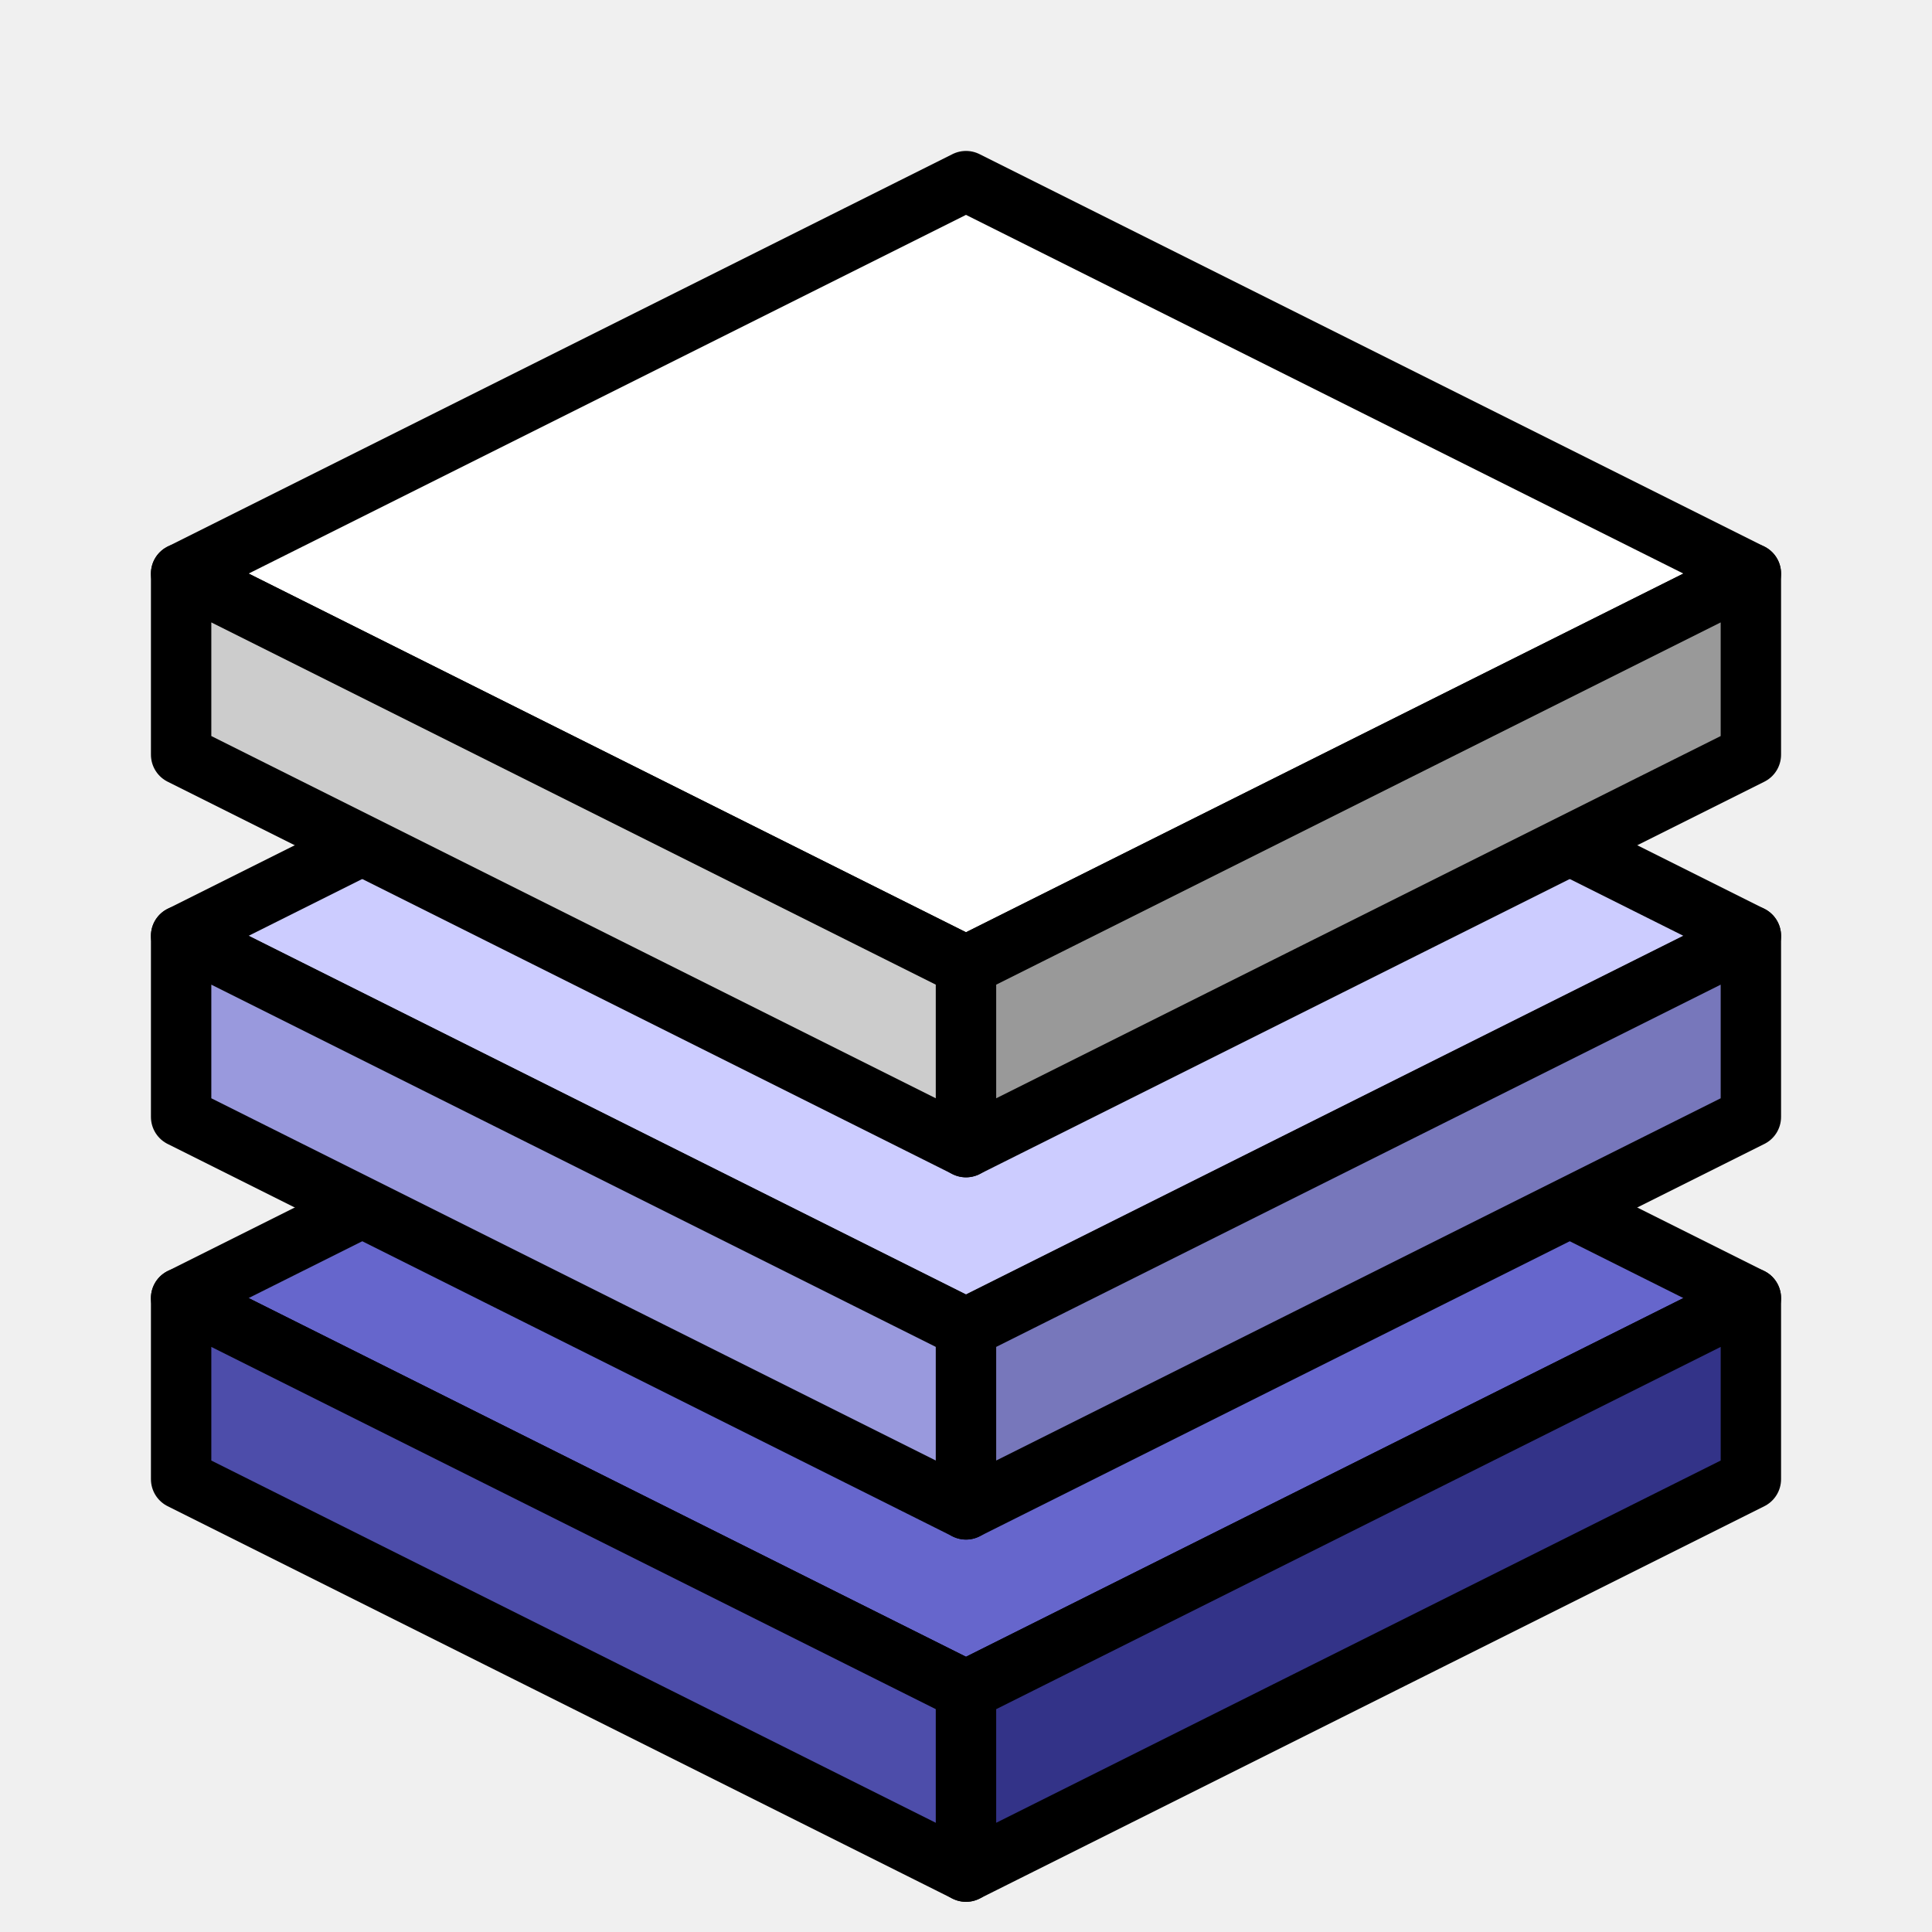
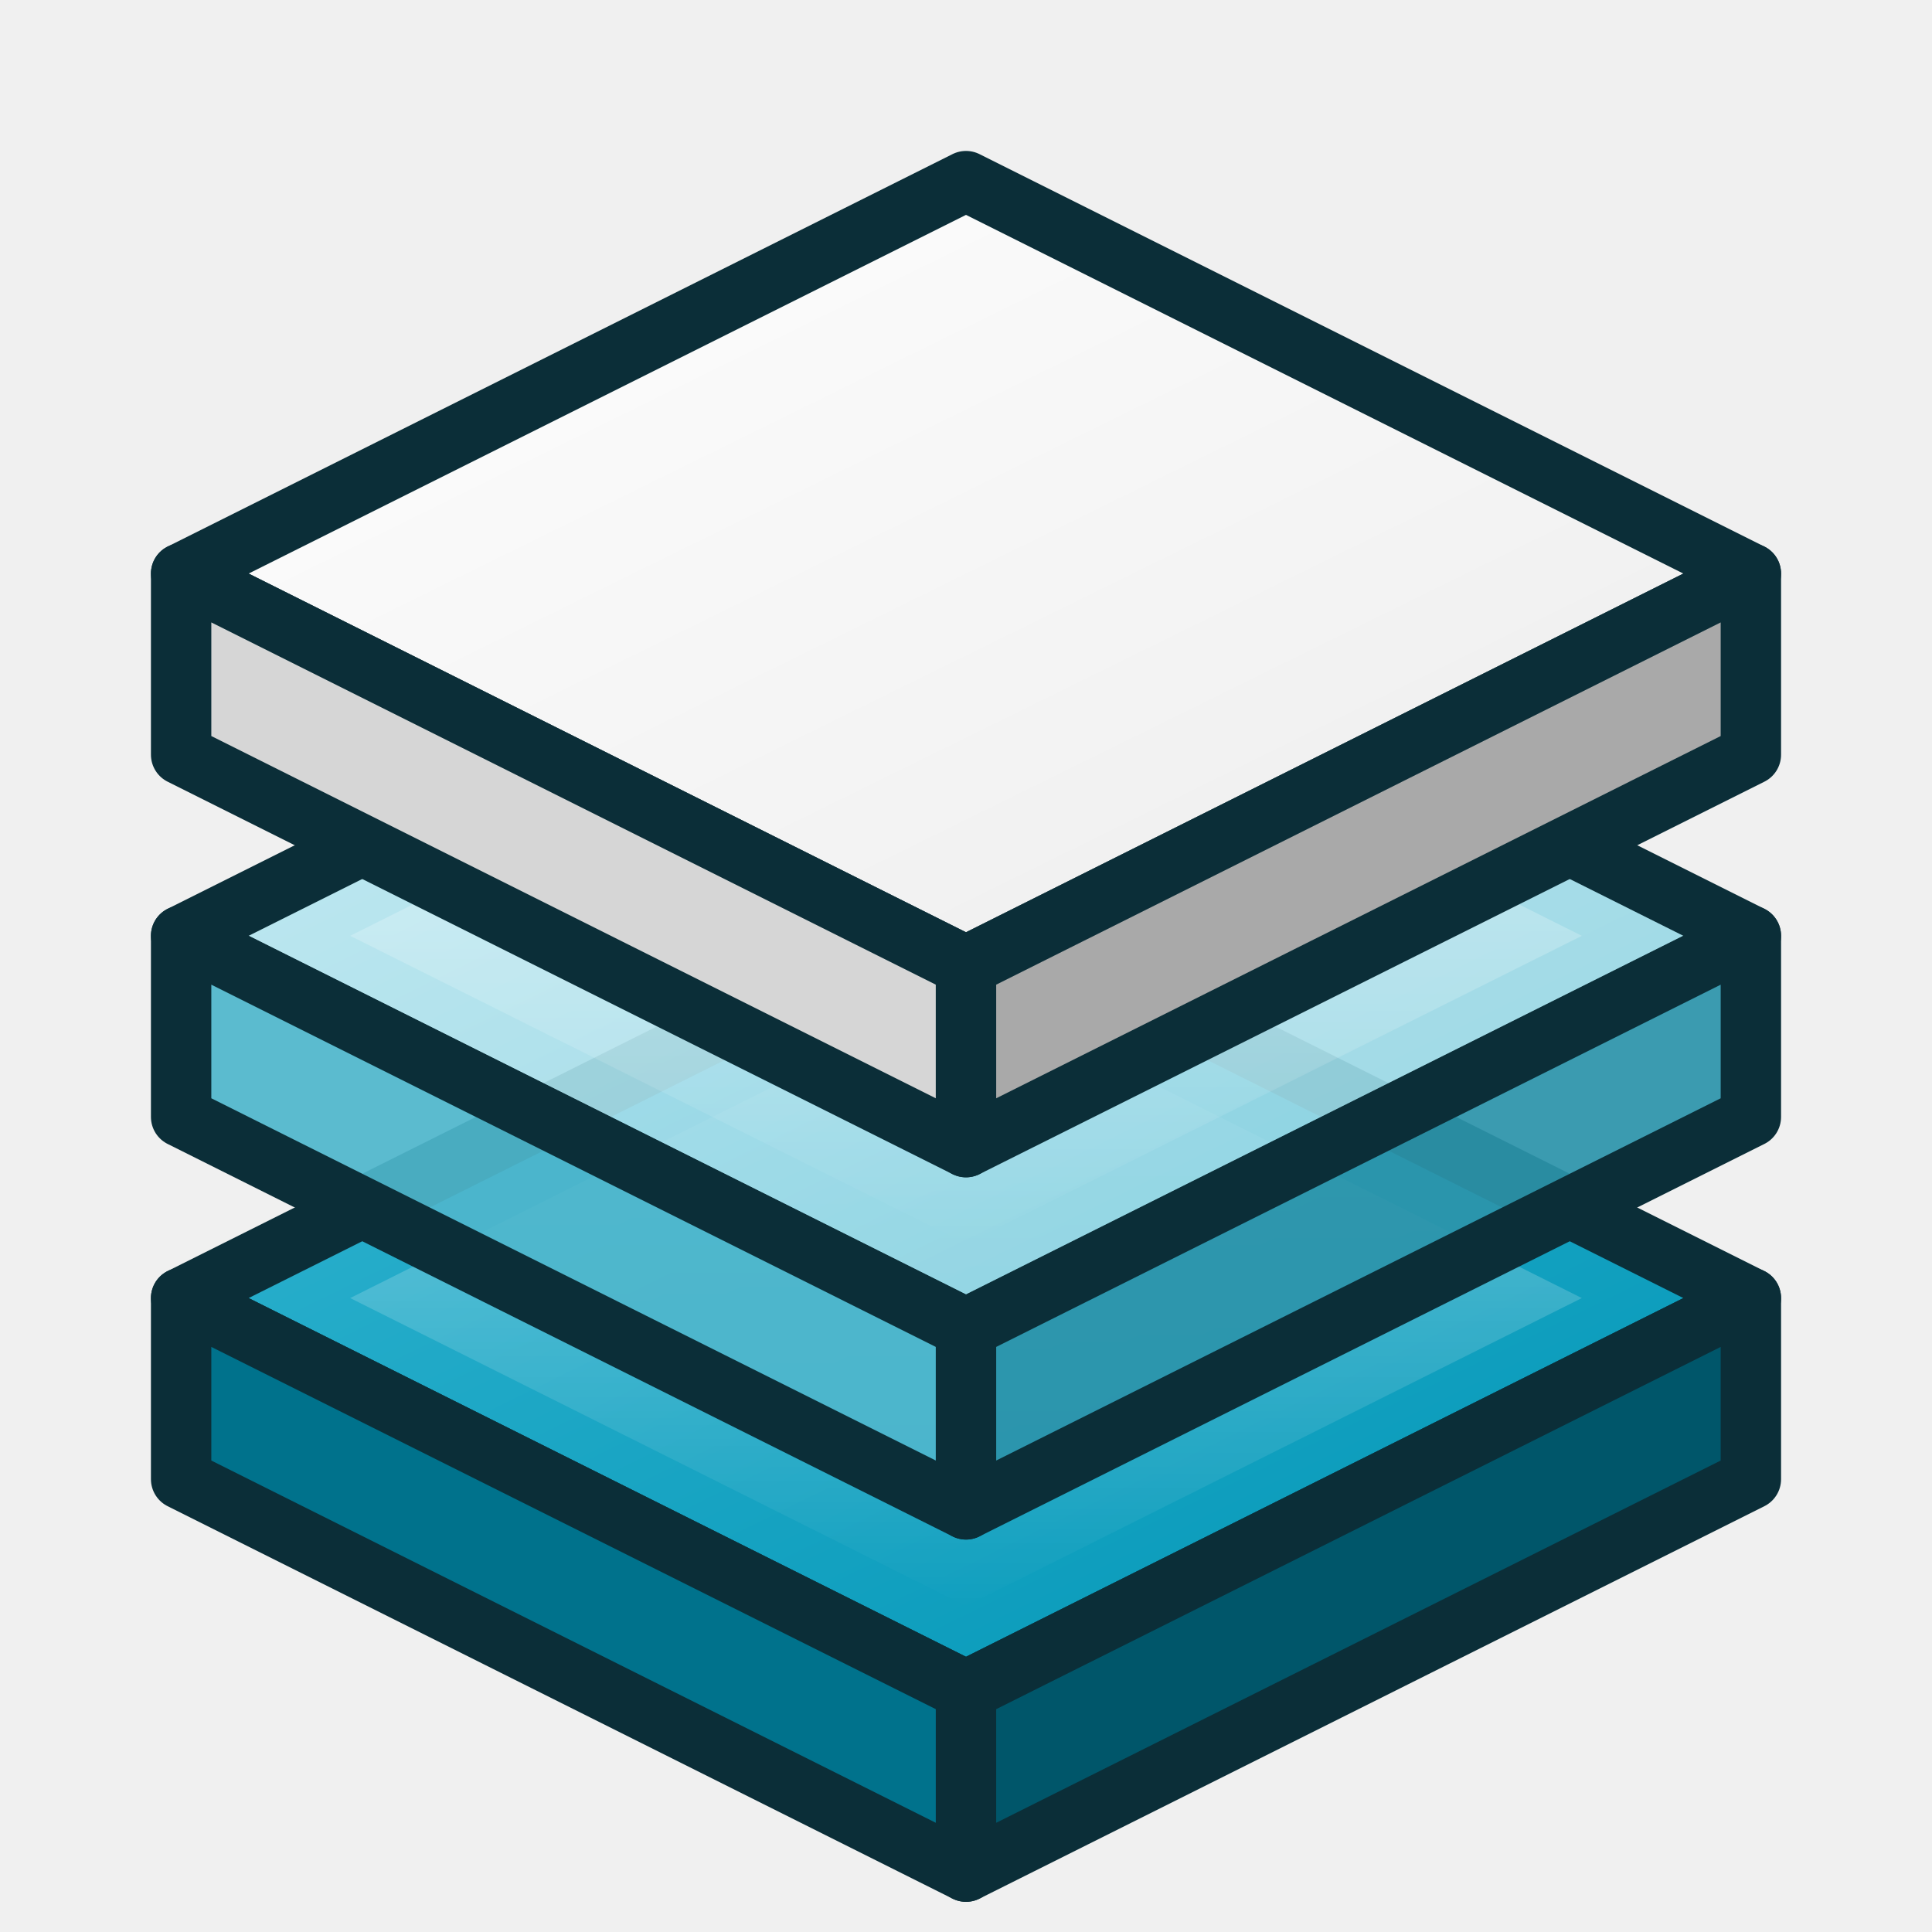
<svg xmlns="http://www.w3.org/2000/svg" viewBox="0 0 32 32">
-   <g stroke="#000" stroke-linejoin="round">
-     <path d="M16 15 29 21.5 16 28 3 21.5Z" fill="#6666cc" />
-     <path d="M3 21.5 16 28V31L3 24.5Z" fill="#4d4daa" />
-     <path d="M16 28 29 21.5V24.5L16 31Z" fill="#333388" />
-     <path d="M16 9 29 15.5 16 22 3 15.5Z" fill="#ccccff" />
-     <path d="M3 15.5 16 22V25L3 18.5Z" fill="#9999dd" />
-     <path d="M16 22 29 15.5V18.5L16 25Z" fill="#7777bb" />
-     <path d="M16 3 29 9.5 16 16 3 9.5Z" fill="#fff" />
-     <path d="M3 9.5 16 16V19L3 12.5Z" fill="#ccc" />
-     <path d="M16 16 29 9.5V12.5L16 19Z" fill="#999" />
+   <defs>
+     <linearGradient id="gloss" x1="0" y1="0" x2="0" y2="1">
+       <stop offset="0" stop-color="#ffffff" stop-opacity=".7" />
+       <stop offset="1" stop-color="#ffffff" stop-opacity="0" />
+     </linearGradient>
+     <linearGradient id="bondi-top" x1="0" y1="0" x2="1" y2="1">
+       <stop offset="0" stop-color="#33b5d1" />
+       <stop offset="1" stop-color="#0095b6" />
+     </linearGradient>
+     <linearGradient id="ice-top" x1="0" y1="0" x2="1" y2="1">
+       <stop offset="0" stop-color="#c4ecf4" />
+       <stop offset="1" stop-color="#8cd2e1" />
+     </linearGradient>
+     <linearGradient id="white-top" x1="0" y1="0" x2="1" y2="1">
+       <stop offset="0" stop-color="#ffffff" />
+       <stop offset="1" stop-color="#ececec" />
+     </linearGradient>
+   </defs>
+   <g stroke="#0b2e38" stroke-linejoin="round">
+     <path d="M16 15 29 21.5 16 28 3 21.5Z" fill="url(#bondi-top)" />
+     <path d="M16 16.4 26.2 21.5 16 26.6 5.8 21.5Z" fill="url(#gloss)" stroke="none" opacity=".5" />
+     <path d="M3 21.5 16 28V31L3 24.5Z" fill="#00728c" />
+     <path d="M16 28 29 21.5V24.5L16 31Z" fill="#00566a" />
+     <path d="M16 9 29 15.5 16 22 3 15.5Z" fill="url(#ice-top)" fill-opacity=".92" />
+     <path d="M16 10.4 26.2 15.5 16 20.6 5.8 15.5Z" fill="url(#gloss)" stroke="none" opacity=".6" />
+     <path d="M3 15.5 16 22V25L3 18.5Z" fill="#4fb6cc" fill-opacity=".92" />
+     <path d="M16 22 29 15.5V18.5L16 25Z" fill="#2c94ab" fill-opacity=".92" />
+     <path d="M16 3 29 9.5 16 16 3 9.5Z" fill="url(#white-top)" />
+     <path d="M3 9.5 16 16V19L3 12.5Z" fill="#d6d6d6" />
+     <path d="M16 16 29 9.5V12.5L16 19Z" fill="#a9a9a9" />
  </g>
</svg>
